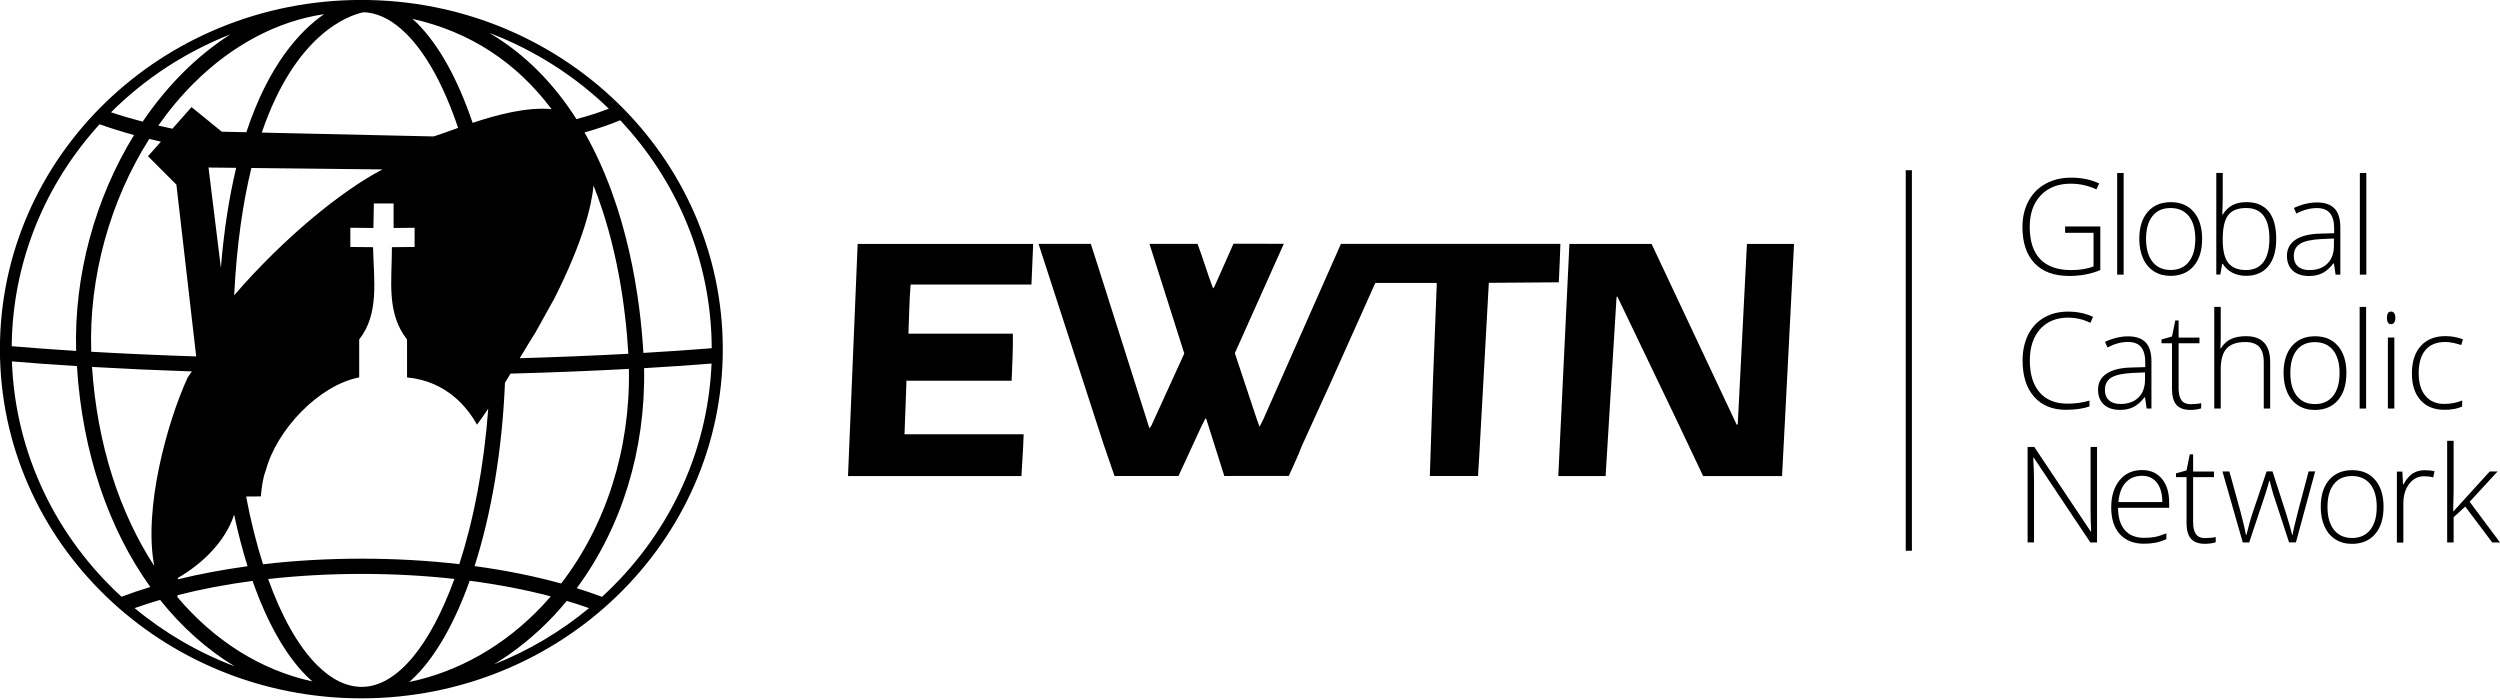
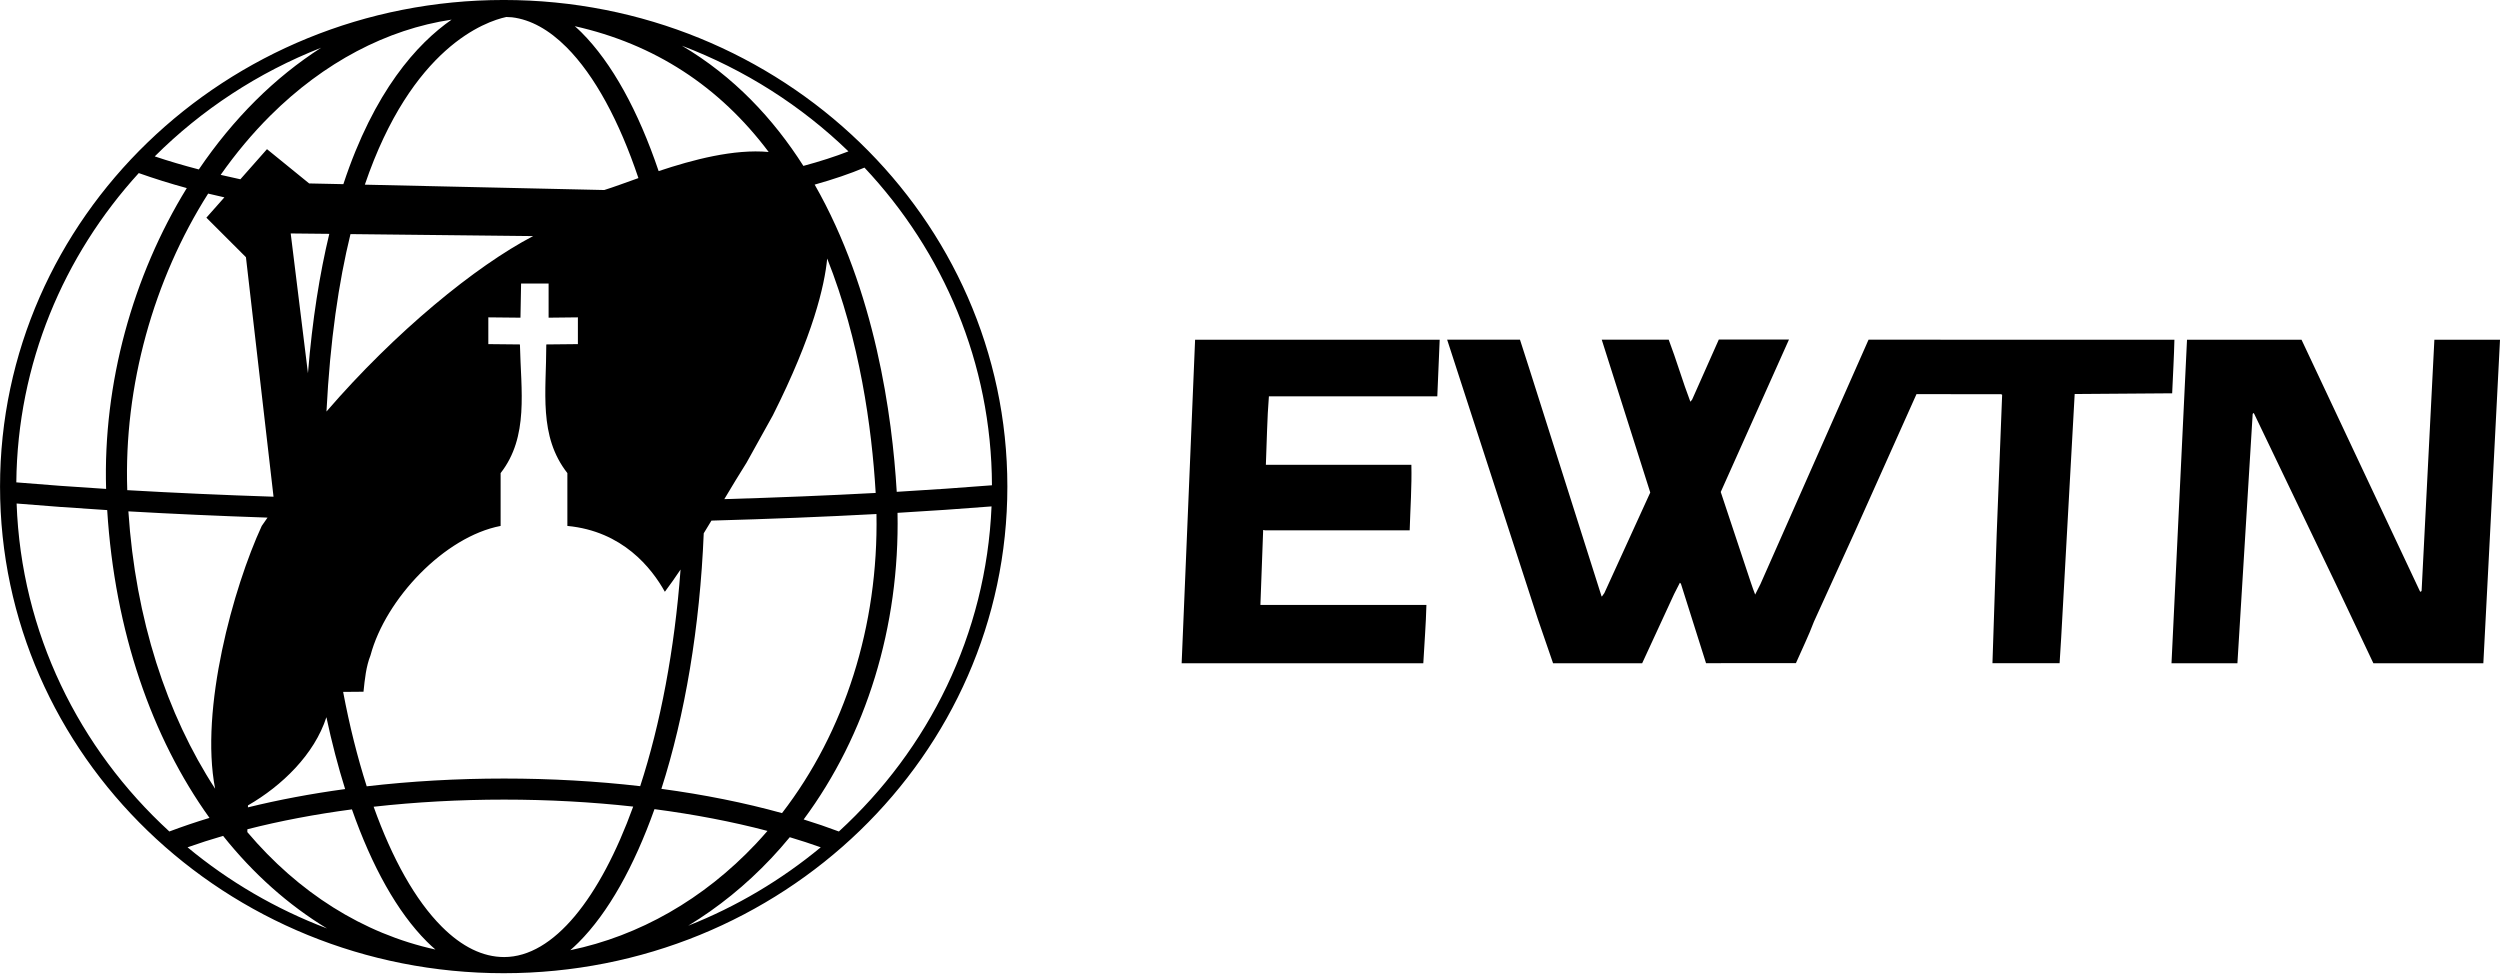
- <svg xmlns="http://www.w3.org/2000/svg" id="svg8543" width="33.988mm" height="9.495mm" version="1.1" viewBox="0 0 120.43 33.643">
-   <g id="layer1" transform="translate(-185.5 -464.11)">
-     <g id="g9322">
-       <path id="path82" d="m214.5 492.86c-0.391-0.147-0.797-0.286-1.218-0.416 2.167-2.921 3.322-6.669 3.245-10.599 1.134-0.066 2.216-0.14 3.25-0.223-0.185 4.424-2.176 8.395-5.277 11.238m-5.21 3.257c1.032-0.626 1.999-1.406 2.873-2.333 0.221-0.235 0.434-0.477 0.64-0.728 0.367 0.11 0.725 0.225 1.071 0.349-1.359 1.125-2.902 2.046-4.584 2.711m-3.789 0.579c1.026-1.026 1.919-2.629 2.625-4.609 1.379 0.181 2.691 0.432 3.906 0.752-0.131 0.151-0.264 0.3-0.4 0.445-1.811 1.921-4.034 3.184-6.418 3.679 0.096-0.085 0.191-0.172 0.286-0.268m-2.57 0.504h-2e-3c-0.734 0-1.459-0.354-2.156-1.051-0.914-0.914-1.714-2.351-2.355-4.145 1.446-0.161 2.96-0.246 4.511-0.246 1.531 0 3.027 0.083 4.461 0.241-1.146 3.164-2.749 5.199-4.459 5.201m-8.88-4.32 2e-3 -0.098c1.131-0.289 2.342-0.519 3.614-0.688 0.69 1.966 1.567 3.547 2.589 4.569 0.099 0.099 0.198 0.19 0.297 0.276-2.516-0.552-4.742-1.979-6.503-4.06m-2.066 0.526c0.396-0.14 0.806-0.273 1.229-0.395 1.041 1.306 2.25 2.386 3.592 3.2-1.772-0.671-3.399-1.625-4.821-2.805m-5.909-11.885c0.984 0.084 2.033 0.159 3.131 0.228 0.263 4.192 1.541 7.86 3.536 10.64-0.48 0.145-0.943 0.302-1.387 0.47-3.124-2.864-5.122-6.874-5.28-11.338m4.223-11.422c0.522 0.185 1.076 0.36 1.66 0.519-1.871 3.04-2.897 6.761-2.789 10.399-1.09-0.068-2.129-0.144-3.104-0.226 0.04-4.1 1.633-7.839 4.232-10.691m6.306-4.334c-0.794 0.509-1.556 1.119-2.271 1.83-0.719 0.716-1.374 1.515-1.959 2.377-0.531-0.139-1.042-0.289-1.524-0.451 1.616-1.611 3.571-2.899 5.754-3.756m0.766 4.716-1.183-0.025-1.458-1.185-0.92 1.041c-0.231-0.049-0.458-0.1-0.681-0.152 0.519-0.739 1.094-1.427 1.718-2.049 1.853-1.843 4.027-2.984 6.266-3.317-1.189 0.828-2.678 2.462-3.743 5.688m5.633-5.779c0.068 4e-3 0.135 7e-3 0.203 0.011 0.639 0.079 1.27 0.425 1.879 1.034 0.976 0.978 1.824 2.554 2.486 4.524-0.47 0.168-0.877 0.319-1.181 0.412l-8.276-0.185c1.621-4.759 4.17-5.641 4.89-5.796m9.07 4.666c-1.201-0.11-2.619 0.266-3.804 0.661-0.701-2.072-1.609-3.736-2.67-4.798-0.075-0.075-0.151-0.144-0.229-0.212 2.749 0.618 4.994 2.072 6.702 4.349m2.757-0.021c-0.461 0.18-0.983 0.347-1.558 0.502-1.039-1.633-2.405-3.095-4.2-4.155 2.175 0.826 4.131 2.079 5.758 3.652m-4.291 12.022c0.26-0.435 0.516-0.861 0.769-1.26l0.91-1.639c1.39-2.763 1.788-4.478 1.877-5.419 1.129 2.842 1.542 5.845 1.675 8.081 1e-3 7e-3 1e-3 0.015 1e-3 0.022-1.651 0.089-3.399 0.16-5.232 0.214m-0.711 1.181c0.089-0.146 0.179-0.292 0.266-0.439 2.006-0.055 3.911-0.131 5.705-0.228 0.07 3.857-1.094 7.524-3.265 10.339-1.291-0.357-2.692-0.64-4.17-0.839 0.812-2.531 1.333-5.598 1.464-8.834m-12.465 5.482 0.704-6e-3c0.045-0.435 0.089-0.871 0.242-1.259 0.524-1.955 2.56-4.101 4.497-4.473v-1.826c0.981-1.258 0.701-2.855 0.667-4.447l-1.093-0.011v-0.925l1.111 0.011 0.021-1.181h0.951v1.181l1.012-0.011v0.925l-1.093 0.011c2e-3 1.627-0.275 3.165 0.729 4.447v1.826c1.913 0.181 2.914 1.458 3.37 2.276 0.184-0.244 0.364-0.502 0.542-0.769-0.205 2.776-0.7 5.353-1.395 7.489-1.51-0.174-3.09-0.264-4.704-0.264-1.634 0-3.228 0.092-4.75 0.269-0.32-1.001-0.595-2.098-0.815-3.264m0.254-15.825 6.314 0.069c-1.979 1.031-4.768 3.309-7.144 6.065 0.125-2.461 0.425-4.479 0.83-6.134m-1.47 4.809-0.596-4.831 1.334 0.014c-0.329 1.367-0.586 2.961-0.738 4.817m-2.072 14.939c1.173-0.676 2.292-1.756 2.71-3.049 0.186 0.875 0.404 1.706 0.647 2.485-1.174 0.16-2.3 0.371-3.36 0.632l2e-3 -0.069zm-0.071-18.95 0.954 8.28c-1.761-0.058-3.459-0.134-5.056-0.226-0.122-3.596 0.91-7.281 2.796-10.252 0.185 0.045 0.371 0.087 0.561 0.13l-0.623 0.703 1.367 1.366zm-1.065 18.375c-1.676-2.574-2.752-5.862-2.999-9.589 1.525 0.087 3.139 0.16 4.81 0.216l-0.2 0.287c-0.98 2.125-2.146 6.327-1.611 9.085m22.446-21.471c2.725 2.899 4.393 6.751 4.407 10.981-1.045 0.084-2.144 0.159-3.292 0.226 0-0.01 0-0.019-1e-3 -0.028-0.152-2.571-0.738-6.919-2.835-10.592 0.645-0.181 1.222-0.378 1.721-0.588m-12.471-5.795c-9.616 0-17.411 7.531-17.411 16.821 0 9.291 7.795 16.822 17.411 16.822s17.411-7.531 17.411-16.822c0-9.29-7.795-16.821-17.411-16.821" />
-       <path id="path90" d="m235.27 475.86-0.083 1.956h-5.821c-0.064 0.771-0.071 1.586-0.105 2.368h5.03c0.018 0.751-0.036 1.505-0.059 2.266h-5.004c-0.031-0.01-0.056-0.025-0.061 0l-0.095 2.579h5.739c-0.018 0.69-0.07 1.315-0.107 2.015h-8.354l0.465-11.184h8.455z" />
-       <path id="path94" d="m252.58 475.86 1e-3 -2e-3h-2.486l-3.736 8.446-0.184 0.365c-0.105-0.269-0.191-0.547-0.286-0.828l-0.904-2.719 2.359-5.269c-0.445 0-2.232 0-2.425-2e-3l-0.922 2.076-0.061 0.075c-0.268-0.7-0.482-1.444-0.749-2.145h-2.315l1.677 5.282-1.586 3.475-0.086 0.122c-5e-3 -0.01-0.025-0.021-0.02-0.036l-2.485-7.829-0.326-1.015h-2.518l3.134 9.654 0.527 1.531h3.08l1.105-2.394 0.199-0.39 0.036 0.036 0.868 2.745c0.336 0 2.505-4e-3 3.107-1e-3 0.21-0.481 0.439-0.943 0.623-1.434l1.427-3.136 2.118-4.729 2.926 2e-3 0.035 0.02-0.189 4.825-0.146 4.454c0.056 0 2.263-2e-3 2.321 0l0.055-0.887 0.466-8.418 3.37-0.025c0.028-0.63 0.066-1.321 0.077-1.851h-8.088z" />
-       <path id="path98" d="m261.58 475.86h3.481l4.091 8.691c9e-3 5e-3 0.014 0.026 0.035 0.02l0.025-0.035 0.441-8.676h2.269l-0.354 6.894-0.223 4.29h-3.801l-1.296-2.736-2.826-5.891-0.025-0.025-0.025 0.035-0.527 8.617h-2.279l0.536-11.184h0.477z" />
-       <path id="path100" d="m277.6 490.64h-0.297v-18.33h0.297v18.33z" />
-       <path id="path104" d="m284.98 475.02h1.696v2.099c-0.445 0.189-0.945 0.284-1.501 0.284-0.726 0-1.282-0.205-1.669-0.616-0.388-0.41-0.581-0.99-0.581-1.741 0-0.468 0.096-0.882 0.289-1.244 0.191-0.362 0.466-0.641 0.824-0.839s0.769-0.296 1.232-0.296c0.501 0 0.951 0.092 1.35 0.278l-0.13 0.289c-0.398-0.185-0.811-0.276-1.24-0.276-0.605 0-1.086 0.186-1.442 0.561-0.355 0.374-0.532 0.88-0.532 1.515 0 0.693 0.169 1.212 0.506 1.562 0.338 0.349 0.834 0.524 1.489 0.524 0.424 0 0.784-0.06 1.079-0.179v-1.617h-1.369v-0.302z" />
-       <path id="path106" d="m287.8 477.34h-0.311v-4.896h0.311v4.896z" />
-       <path id="path110" d="m288.88 475.62c0 0.47 0.104 0.836 0.31 1.1 0.206 0.263 0.499 0.395 0.876 0.395s0.67-0.133 0.876-0.395c0.206-0.264 0.31-0.63 0.31-1.1 0-0.472-0.104-0.838-0.312-1.099-0.209-0.26-0.502-0.39-0.88-0.39s-0.669 0.13-0.873 0.389c-0.205 0.259-0.307 0.626-0.307 1.1m2.7 0c0 0.557-0.135 0.994-0.406 1.308-0.27 0.314-0.644 0.47-1.12 0.47-0.3 0-0.565-0.072-0.792-0.216-0.229-0.145-0.405-0.352-0.526-0.624-0.121-0.27-0.182-0.583-0.182-0.938 0-0.557 0.136-0.993 0.406-1.304 0.27-0.312 0.642-0.468 1.114-0.468 0.47 0 0.839 0.158 1.106 0.474 0.268 0.315 0.401 0.748 0.401 1.298" />
-       <path id="path114" d="m293.7 474.13c-0.403 0-0.691 0.115-0.865 0.346s-0.261 0.611-0.261 1.143v0.052c0 0.516 0.09 0.887 0.273 1.111 0.181 0.225 0.464 0.336 0.848 0.336 0.374 0 0.654-0.13 0.844-0.391 0.189-0.261 0.282-0.634 0.282-1.115 0-0.989-0.374-1.482-1.12-1.482m6e-3 -0.284c0.479 0 0.839 0.151 1.081 0.453 0.242 0.3 0.362 0.741 0.362 1.32 0 0.568-0.126 1.006-0.381 1.315s-0.614 0.463-1.075 0.463c-0.244 0-0.463-0.05-0.657-0.151s-0.349-0.244-0.463-0.427h-0.029l-0.087 0.516h-0.195v-4.896h0.311v1.23c0 0.185-5e-3 0.355-0.013 0.51l-0.01 0.268h0.022c0.13-0.206 0.286-0.357 0.47-0.454 0.184-0.096 0.405-0.145 0.662-0.145" />
-       <path id="path118" d="m296.75 477.12c0.365 0 0.652-0.104 0.864-0.312s0.316-0.499 0.316-0.87v-0.338l-0.598 0.025c-0.481 0.024-0.824 0.099-1.028 0.225-0.205 0.128-0.307 0.325-0.307 0.594 0 0.214 0.066 0.38 0.198 0.499 0.131 0.119 0.316 0.177 0.555 0.177m1.259 0.22-0.079-0.541h-0.025c-0.172 0.22-0.349 0.376-0.53 0.468-0.182 0.091-0.396 0.138-0.644 0.138-0.336 0-0.598-0.086-0.784-0.259-0.186-0.171-0.28-0.41-0.28-0.714 0-0.334 0.139-0.593 0.417-0.777 0.278-0.185 0.68-0.282 1.206-0.292l0.651-0.019v-0.226c0-0.326-0.066-0.571-0.199-0.736-0.131-0.166-0.345-0.249-0.637-0.249-0.318 0-0.646 0.087-0.985 0.264l-0.117-0.27c0.376-0.176 0.748-0.265 1.114-0.265 0.376 0 0.656 0.098 0.843 0.292 0.185 0.195 0.279 0.5 0.279 0.912v2.275h-0.23z" />
-       <path id="path120" d="m299.49 477.34h-0.311v-4.896h0.311v4.896z" />
-       <path id="path124" d="m285.14 479.41c-0.578 0-1.031 0.185-1.363 0.554s-0.496 0.875-0.496 1.516c0 0.657 0.156 1.166 0.469 1.53 0.312 0.362 0.759 0.544 1.34 0.544 0.386 0 0.74-0.049 1.064-0.147v0.282c-0.305 0.107-0.685 0.161-1.14 0.161-0.646 0-1.154-0.209-1.525-0.626s-0.557-1.001-0.557-1.75c0-0.468 0.089-0.88 0.266-1.236 0.177-0.356 0.431-0.632 0.764-0.826s0.72-0.291 1.16-0.291c0.449 0 0.85 0.085 1.205 0.253l-0.129 0.289c-0.336-0.168-0.689-0.251-1.058-0.251" />
-       <path id="path128" d="m287.65 483.57c0.365 0 0.652-0.104 0.864-0.312s0.316-0.499 0.316-0.87v-0.338l-0.598 0.025c-0.481 0.024-0.824 0.099-1.028 0.225-0.205 0.128-0.307 0.325-0.307 0.594 0 0.214 0.066 0.38 0.198 0.499 0.131 0.119 0.316 0.177 0.555 0.177m1.259 0.22-0.079-0.541h-0.025c-0.172 0.22-0.349 0.376-0.53 0.468-0.182 0.091-0.396 0.138-0.644 0.138-0.336 0-0.598-0.086-0.784-0.259-0.186-0.171-0.28-0.41-0.28-0.714 0-0.334 0.139-0.593 0.417-0.777 0.278-0.185 0.68-0.282 1.206-0.292l0.651-0.019v-0.226c0-0.326-0.066-0.571-0.199-0.736-0.131-0.166-0.345-0.249-0.637-0.249-0.318 0-0.646 0.087-0.985 0.264l-0.117-0.27c0.376-0.176 0.748-0.265 1.114-0.265 0.376 0 0.656 0.098 0.843 0.292 0.185 0.195 0.279 0.5 0.279 0.912v2.275h-0.23z" />
-       <path id="path132" d="m291.02 483.58c0.198 0 0.369-0.016 0.516-0.05v0.251c-0.151 0.05-0.325 0.075-0.522 0.075-0.302 0-0.525-0.08-0.669-0.241s-0.215-0.416-0.215-0.761v-2.209h-0.507v-0.184l0.507-0.141 0.158-0.774h0.16v0.828h1.004v0.271h-1.004v2.164c0 0.263 0.046 0.456 0.139 0.583 0.092 0.126 0.236 0.189 0.434 0.189" />
-       <path id="path136" d="m294.55 483.79v-2.219c0-0.344-0.072-0.594-0.217-0.75-0.144-0.156-0.369-0.235-0.672-0.235-0.41 0-0.709 0.104-0.899 0.31-0.19 0.207-0.285 0.542-0.285 1.006v1.887h-0.311v-4.896h0.311v1.558l-0.015 0.438h0.021c0.128-0.205 0.29-0.354 0.485-0.446s0.438-0.139 0.726-0.139c0.776 0 1.165 0.416 1.165 1.249v2.237h-0.309z" />
-       <path id="path140" d="m295.83 482.08c0 0.47 0.104 0.836 0.31 1.1 0.206 0.263 0.499 0.395 0.876 0.395s0.67-0.133 0.876-0.395c0.206-0.264 0.31-0.63 0.31-1.1 0-0.472-0.104-0.838-0.312-1.099-0.209-0.26-0.502-0.39-0.88-0.39s-0.669 0.13-0.873 0.389c-0.205 0.259-0.307 0.626-0.307 1.1m2.7 0c0 0.557-0.135 0.994-0.406 1.308-0.27 0.314-0.644 0.47-1.12 0.47-0.3 0-0.564-0.072-0.792-0.216-0.229-0.145-0.405-0.352-0.526-0.624-0.121-0.27-0.182-0.583-0.182-0.938 0-0.557 0.136-0.993 0.406-1.304 0.27-0.312 0.642-0.468 1.114-0.468 0.47 0 0.839 0.158 1.106 0.474 0.268 0.315 0.401 0.748 0.401 1.298" />
-       <path id="path142" d="m299.48 483.79h-0.311v-4.896h0.311v4.896z" />
-       <path id="path144" d="m300.84 483.79h-0.311v-3.42h0.311v3.42zm-0.356-4.37c0-0.201 0.066-0.302 0.199-0.302 0.065 0 0.116 0.026 0.152 0.079 0.036 0.052 0.055 0.128 0.055 0.224 0 0.094-0.019 0.169-0.055 0.223-0.036 0.055-0.087 0.083-0.152 0.083-0.133 0-0.199-0.101-0.199-0.305" />
-       <path id="path148" d="m303.25 483.85c-0.489 0-0.871-0.154-1.149-0.463-0.276-0.309-0.415-0.739-0.415-1.29 0-0.566 0.144-1.008 0.431-1.324 0.287-0.315 0.68-0.472 1.18-0.472 0.295 0 0.579 0.051 0.849 0.154l-0.084 0.276c-0.296-0.098-0.554-0.147-0.771-0.147-0.42 0-0.738 0.13-0.954 0.389s-0.324 0.632-0.324 1.119c0 0.461 0.107 0.823 0.324 1.084s0.517 0.391 0.906 0.391c0.31 0 0.599-0.055 0.865-0.166v0.29c-0.217 0.106-0.504 0.16-0.859 0.16" />
-       <path id="path152" d="m286.52 490.24h-0.324l-2.725-4.084h-0.025c0.025 0.486 0.037 0.854 0.037 1.101v2.982h-0.309v-4.6h0.321l2.721 4.077h0.019c-0.019-0.378-0.028-0.736-0.028-1.076v-3.001h0.311v4.6z" />
-       <path id="path156" d="m288.69 487.03c-0.33 0-0.594 0.109-0.792 0.326-0.2 0.216-0.316 0.53-0.35 0.939h2.115c0-0.396-0.086-0.706-0.259-0.93-0.171-0.224-0.41-0.335-0.714-0.335m0.091 3.272c-0.497 0-0.885-0.154-1.163-0.46-0.279-0.306-0.417-0.735-0.417-1.286 0-0.546 0.135-0.983 0.403-1.311 0.269-0.328 0.631-0.492 1.086-0.492 0.403 0 0.72 0.141 0.954 0.422 0.233 0.281 0.349 0.662 0.349 1.145v0.251h-2.464c5e-3 0.47 0.114 0.829 0.329 1.076s0.524 0.371 0.924 0.371c0.195 0 0.366-0.014 0.515-0.04 0.147-0.028 0.334-0.086 0.561-0.176v0.282c-0.194 0.084-0.371 0.141-0.535 0.171-0.164 0.031-0.344 0.046-0.541 0.046" />
-       <path id="path160" d="m291.72 490.03c0.198 0 0.369-0.016 0.516-0.05v0.251c-0.151 0.05-0.325 0.075-0.522 0.075-0.302 0-0.525-0.08-0.669-0.241s-0.215-0.416-0.215-0.761v-2.21h-0.507v-0.182l0.507-0.141 0.156-0.774h0.161v0.828h1.004v0.27h-1.004v2.165c0 0.263 0.046 0.456 0.139 0.583 0.091 0.126 0.236 0.189 0.434 0.189" />
-       <path id="path164" d="m295.77 490.24-0.749-2.288c-0.049-0.155-0.11-0.383-0.186-0.682h-0.019l-0.066 0.233-0.141 0.456-0.761 2.281h-0.309l-0.979-3.42h0.334l0.547 1.982c0.129 0.49 0.212 0.851 0.253 1.081h0.019c0.124-0.49 0.214-0.816 0.27-0.978l0.705-2.086h0.284l0.67 2.08c0.151 0.492 0.242 0.819 0.276 0.979h0.019c0.018-0.136 0.101-0.501 0.253-1.095l0.521-1.964h0.315l-0.927 3.42h-0.328z" />
-       <path id="path168" d="m297.62 488.53c0 0.47 0.104 0.836 0.31 1.1 0.206 0.263 0.499 0.395 0.876 0.395s0.67-0.133 0.876-0.395c0.206-0.264 0.31-0.63 0.31-1.1 0-0.472-0.104-0.838-0.312-1.099-0.209-0.26-0.502-0.39-0.88-0.39s-0.669 0.13-0.873 0.389c-0.205 0.259-0.307 0.626-0.307 1.1m2.7 0c0 0.557-0.135 0.994-0.406 1.308-0.27 0.314-0.644 0.47-1.12 0.47-0.3 0-0.564-0.072-0.792-0.216-0.229-0.145-0.404-0.352-0.526-0.624-0.121-0.27-0.181-0.583-0.181-0.938 0-0.557 0.135-0.993 0.405-1.304 0.271-0.312 0.642-0.468 1.114-0.468 0.47 0 0.839 0.158 1.106 0.474 0.268 0.315 0.401 0.748 0.401 1.298" />
-       <path id="path172" d="m302.31 486.76c0.145 0 0.3 0.015 0.465 0.044l-0.059 0.299c-0.144-0.035-0.291-0.052-0.444-0.052-0.292 0-0.531 0.124-0.718 0.371-0.188 0.247-0.28 0.56-0.28 0.938v1.887h-0.311v-3.42h0.264l0.031 0.616h0.022c0.14-0.251 0.29-0.427 0.45-0.53 0.159-0.101 0.352-0.152 0.579-0.152" />
-       <path id="path176" d="m303.69 488.74 1.746-1.92h0.378l-1.346 1.461 1.462 1.96h-0.374l-1.3-1.728-0.56 0.51v1.218h-0.311v-4.896h0.311v2.454l-0.022 0.941h0.016z" />
-     </g>
+ <svg xmlns="http://www.w3.org/2000/svg" id="svg8543" width="211.67mm" height="82.401mm" version="1.1" viewBox="0 0 750 291.97">
+   <path id="path82" d="m251.66 249.45c-3.396-1.28-6.921-2.484-10.566-3.612 18.811-25.352 28.834-57.875 28.162-91.984 9.84-0.575 19.233-1.215 28.205-1.931-1.605 38.392-18.886 72.856-45.801 97.53m-45.215 28.27c8.961-5.435 17.347-12.204 24.929-20.243 1.92-2.039 3.764-4.144 5.554-6.314 3.189 0.955 6.292 1.953 9.296 3.027-11.792 9.763-25.189 17.758-39.781 23.529m-32.881 5.023c8.906-8.906 16.652-22.814 22.781-39.998 11.966 1.573 23.356 3.753 33.9 6.531-1.139 1.313-2.289 2.604-3.471 3.862-15.719 16.673-35.008 27.631-55.695 31.927 0.835-0.738 1.66-1.497 2.484-2.321m-22.304 4.372h-0.017c-6.368 0-12.66-3.07-18.713-9.123-7.93-7.93-14.873-20.405-20.438-35.973 12.551-1.399 25.688-2.137 39.151-2.137 13.289 0 26.274 0.716 38.717 2.094-9.947 27.457-23.856 45.118-38.696 45.139m-77.065-37.491 0.017-0.846c9.817-2.506 20.329-4.502 31.363-5.966 5.988 17.064 13.604 30.787 22.467 39.651 0.857 0.857 1.714 1.649 2.582 2.397-21.837-4.795-41.158-17.173-56.432-35.235m-17.932 4.567c3.439-1.215 6.997-2.365 10.664-3.428 9.036 11.336 19.527 20.709 31.178 27.771-15.383-5.825-29.497-14.103-41.841-24.343m-51.28-103.14c8.537 0.727 17.639 1.378 27.174 1.974 2.278 36.385 13.375 68.213 30.689 92.34-4.166 1.258-8.18 2.625-12.041 4.079-27.11-24.854-44.456-59.655-45.823-98.397m36.645-99.126c4.535 1.605 9.34 3.124 14.406 4.502-16.239 26.383-25.146 58.677-24.203 90.248-9.46-0.586-18.475-1.248-26.936-1.964 0.347-35.582 14.168-68.029 36.732-92.782m54.729-37.611c-6.889 4.415-13.506 9.71-19.711 15.882-6.238 6.216-11.923 13.148-17 20.633-4.611-1.204-9.047-2.506-13.224-3.916 14.026-13.983 30.993-25.157 49.935-32.598m6.65 40.93-10.262-0.217-12.649-10.284-7.984 9.036c-2.007-0.423-3.97-0.868-5.912-1.323 4.502-6.411 9.493-12.389 14.905-17.781 16.077-15.99 34.953-25.895 54.382-28.791-10.317 7.181-23.237 21.371-32.479 49.359m48.882-50.152c0.586 0.035 1.172 0.061 1.757 0.098 5.543 0.684 11.022 3.688 16.305 8.972 8.472 8.483 15.828 22.163 21.577 39.26-4.079 1.454-7.615 2.766-10.251 3.58l-71.825-1.605c14.07-41.299 36.19-48.957 42.438-50.303m78.714 40.496c-10.425-0.955-22.727 2.311-33.011 5.739-6.086-17.986-13.962-32.425-23.172-41.635-0.651-0.651-1.313-1.248-1.985-1.844 23.856 5.359 43.339 17.986 58.168 37.741m23.931-0.184c-4.003 1.562-8.527 3.016-13.517 4.361-9.015-14.168-20.872-26.86-36.45-36.059 18.876 7.171 35.853 18.041 49.967 31.698m-37.241 104.33c2.256-3.775 4.48-7.474 6.672-10.935l7.897-14.222c12.063-23.974 15.513-38.858 16.294-47.027 9.796 24.669 13.387 50.726 14.537 70.133 9e-3 0.061 9e-3 0.13 9e-3 0.195-14.33 0.771-29.497 1.389-45.41 1.855m-6.173 10.251c0.771-1.269 1.551-2.538 2.311-3.808 17.411-0.477 33.944-1.139 49.511-1.974 0.608 33.477-9.493 65.296-28.335 89.727-11.206-3.103-23.367-5.554-36.19-7.279 7.051-21.967 11.564-48.578 12.704-76.665m-108.18 47.58 6.107-0.052c0.391-3.775 0.771-7.561 2.105-10.925 4.545-16.967 22.217-35.592 39.032-38.815v-15.849c8.516-10.913 6.086-24.777 5.793-38.598l-9.481-0.097v-8.028l9.644 0.098 0.185-10.251h8.255v10.251l8.787-0.098v8.028l-9.481 0.097c0.017 14.124-2.387 27.468 6.324 38.598v15.849c16.598 1.573 25.288 12.649 29.247 19.754 1.595-2.115 3.157-4.361 4.708-6.672-1.779 24.093-6.075 46.452-12.107 64.992-13.105-1.508-26.817-2.289-40.822-2.289-14.179 0-28.01 0.803-41.223 2.332-2.777-8.689-5.164-18.203-7.073-28.325m2.202-137.34 54.795 0.596c-17.173 8.949-41.375 28.716-61.998 52.635 1.085-21.36 3.688-38.869 7.203-53.232m-12.757 41.733-5.175-41.928 11.575 0.12c-2.853 11.868-5.088 25.699-6.4 41.809m-17.986 129.65c10.176-5.869 19.896-15.241 23.519-26.459 1.616 7.594 3.504 14.807 5.619 21.566-10.187 1.389-19.961 3.222-29.16 5.489l0.017-0.596zm-0.619-164.46 8.277 71.858c-15.285-0.499-30.017-1.161-43.88-1.964-1.063-31.21 7.897-63.19 24.267-88.972 1.605 0.391 3.222 0.759 4.871 1.128l-5.402 6.097 11.868 11.857zm-9.243 159.47c-14.547-22.337-23.888-50.878-26.025-83.217 13.235 0.759 27.24 1.389 41.744 1.877l-1.736 2.495c-8.505 18.442-18.626 54.914-13.983 78.845m194.8-186.34c23.649 25.157 38.121 58.591 38.251 95.299-9.069 0.727-18.605 1.378-28.574 1.964 0-0.087 0-0.163-9e-3 -0.239-1.323-22.314-6.4-60.045-24.604-91.923 5.598-1.573 10.61-3.276 14.938-5.099m-108.23-50.292c-83.455 0-151.1 65.36-151.1 145.98 0 80.634 67.649 145.99 151.1 145.99 83.453 0 151.1-65.36 151.1-145.99 0-80.624-67.649-145.98-151.1-145.98" stroke-width="8.678" />
+   <g id="g897" transform="translate(-.00207 258.32)" stroke-width="8.678">
+     <path id="path90" d="m431.91-156.4-0.716 16.977h-50.52c-0.553 6.693-0.618 13.766-0.911 20.546h43.653c0.152 6.52-0.315 13.061-0.51 19.667h-43.426c-0.271-0.087-0.489-0.217-0.532 0l-0.824 22.38h49.804c-0.152 5.988-0.608 11.412-0.933 17.487h-72.499l4.035-97.061h73.377z" />
+     <path id="path94" d="m582.14-156.4 9e-3 -0.017h-21.577l-32.425 73.301-1.595 3.168c-0.911-2.332-1.66-4.752-2.484-7.181l-7.843-23.595 20.471-45.726c-3.862 0-19.375 0-21.045-0.017l-8.006 18.018-0.532 0.651c-2.321-6.075-4.187-12.53-6.498-18.615h-20.091l14.558 45.844-13.766 30.158-0.748 1.063c-0.043-0.087-0.217-0.184-0.174-0.314l-21.566-67.943-2.831-8.809h-21.849l27.197 83.781 4.578 13.289h26.73l9.59-20.775 1.725-3.385 0.314 0.314 7.529 23.823c2.918 0 21.74-0.035 26.969-0.009 1.823-4.177 3.808-8.18 5.402-12.443l12.389-27.218 18.377-41.039 25.395 0.017 0.304 0.174-1.638 41.874-1.269 38.653c0.488 0 19.635-0.017 20.145 0l0.477-7.702 4.046-73.052 29.247-0.217c0.239-5.468 0.575-11.466 0.673-16.066h-70.188z" />
+     <path id="path98" d="m660.25-156.4h30.212l35.506 75.427c0.078 0.043 0.12 0.227 0.304 0.174l0.217-0.304 3.829-75.297h19.69l-3.07 59.828-1.931 37.231h-32.989l-11.249-23.746-24.527-51.127-0.217-0.217-0.217 0.304-4.578 74.787h-19.776l4.654-97.061h4.144z" />
  </g>
</svg>
